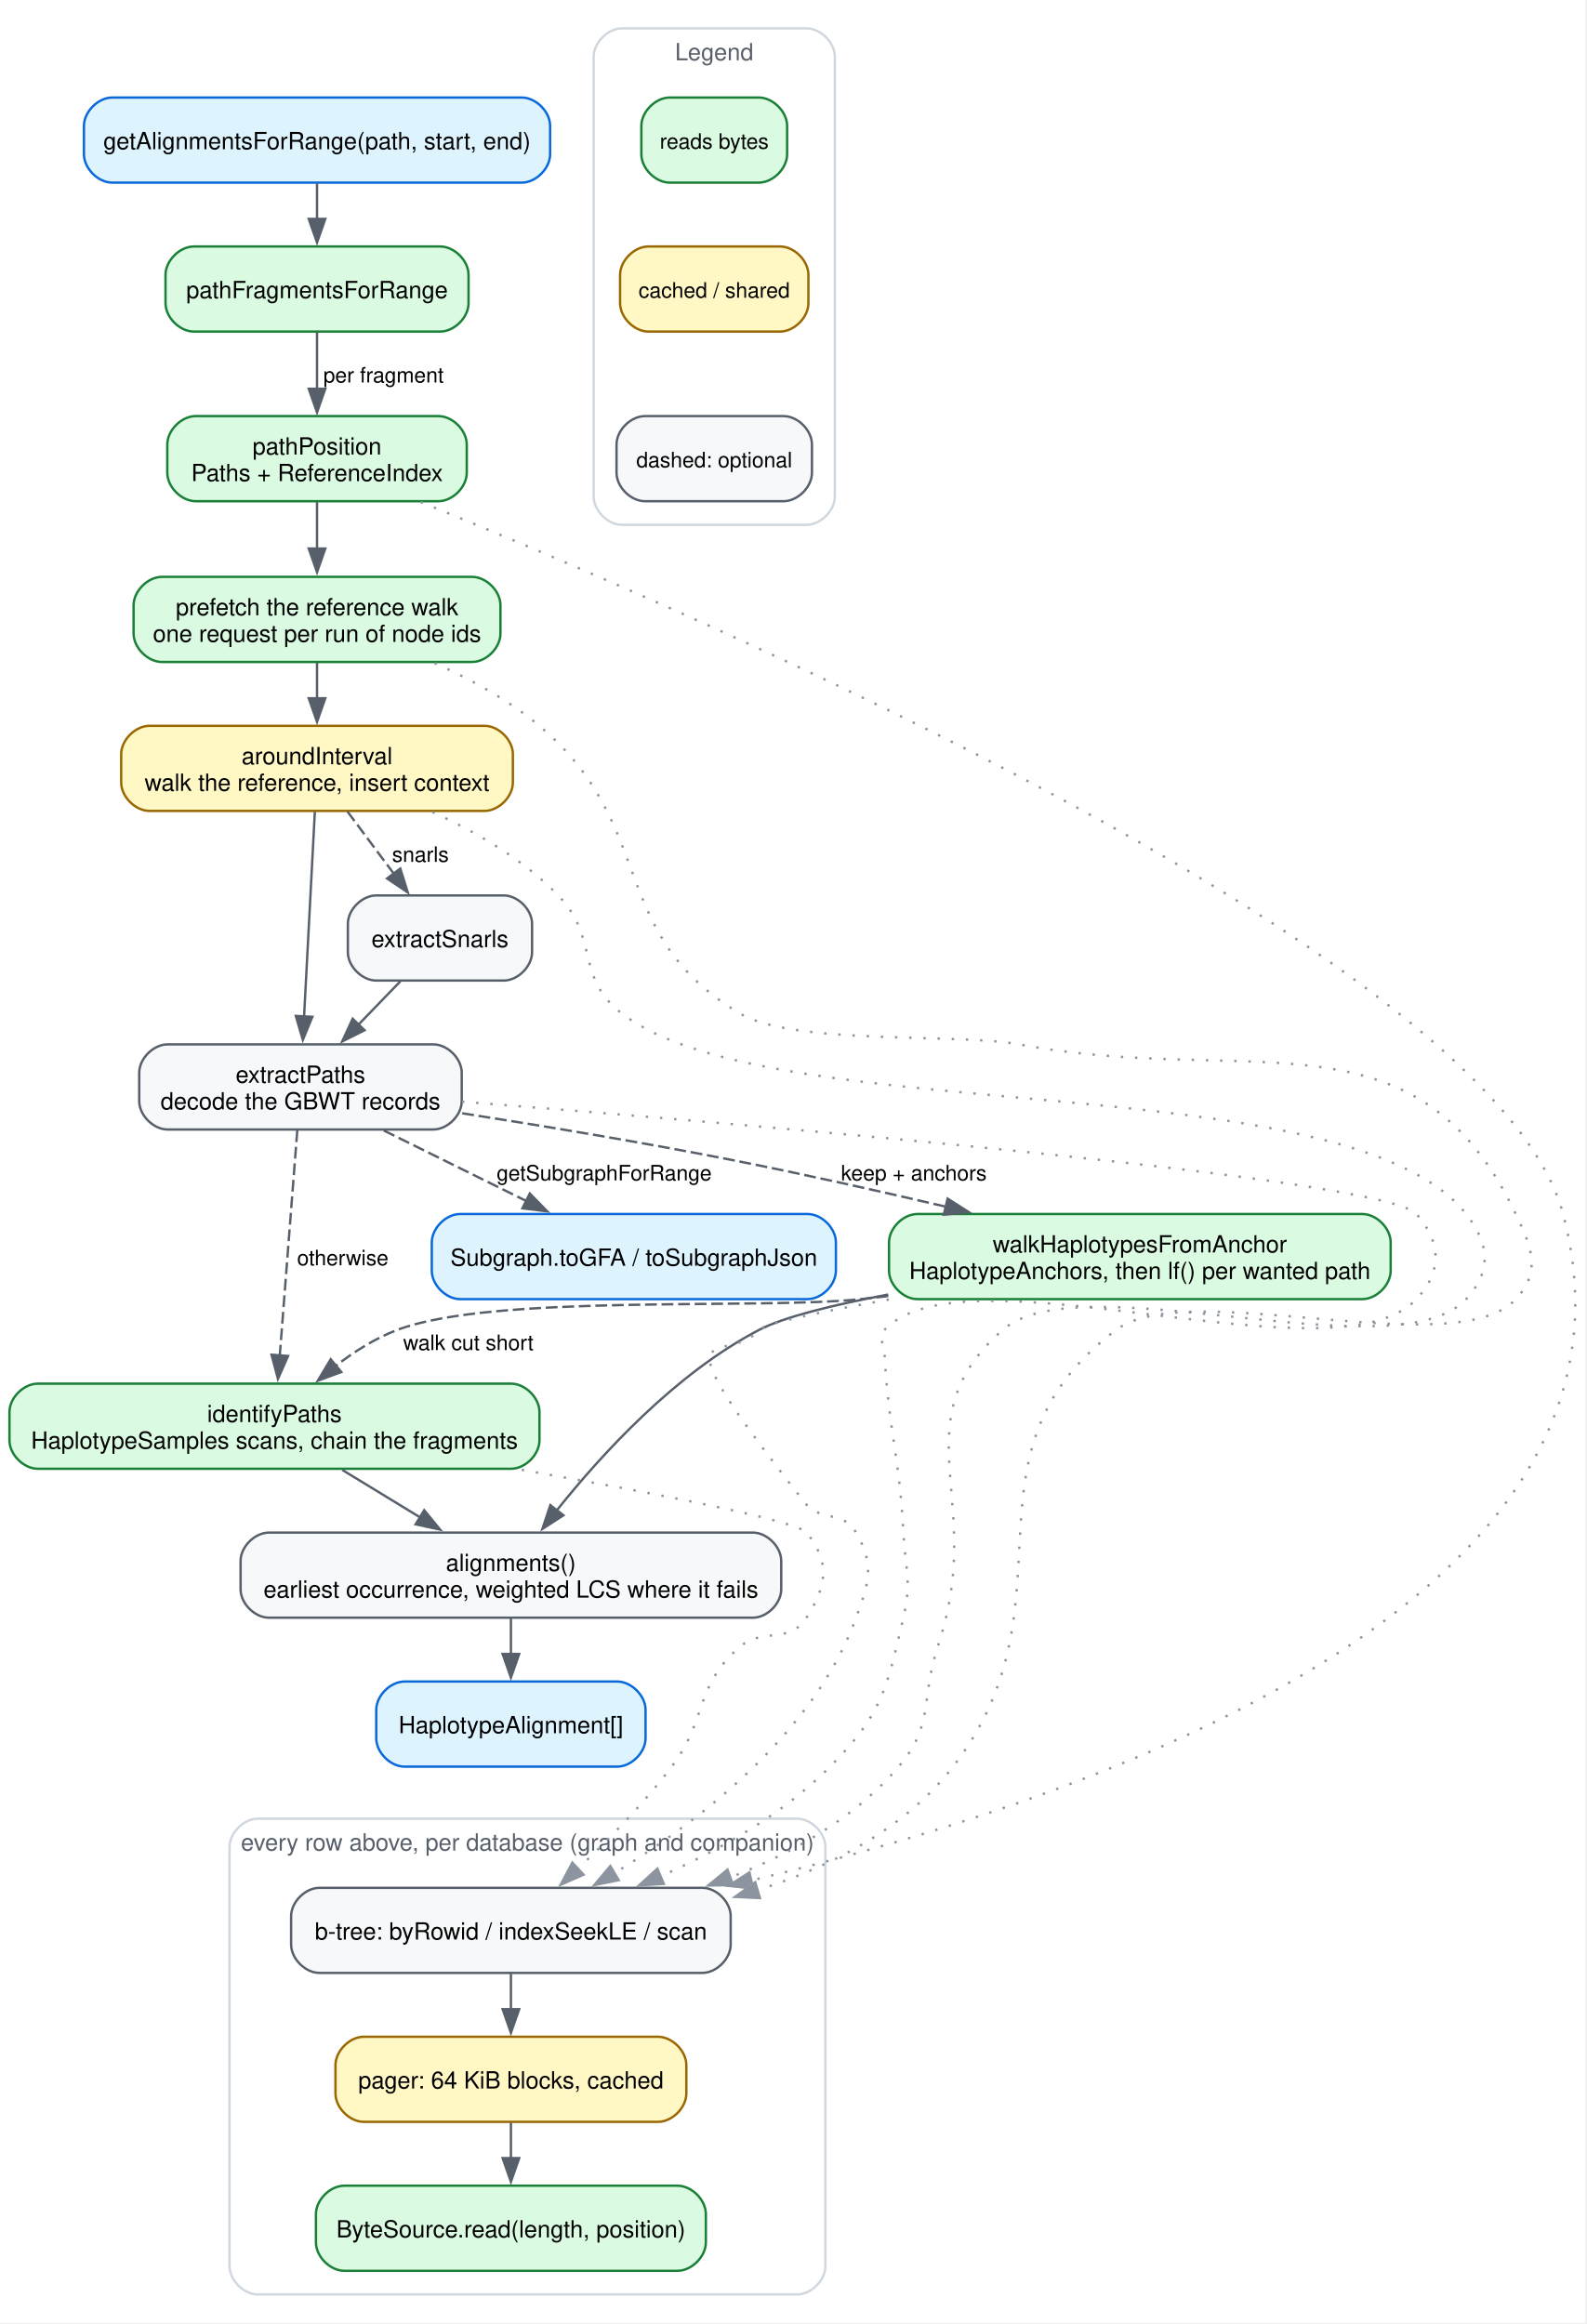
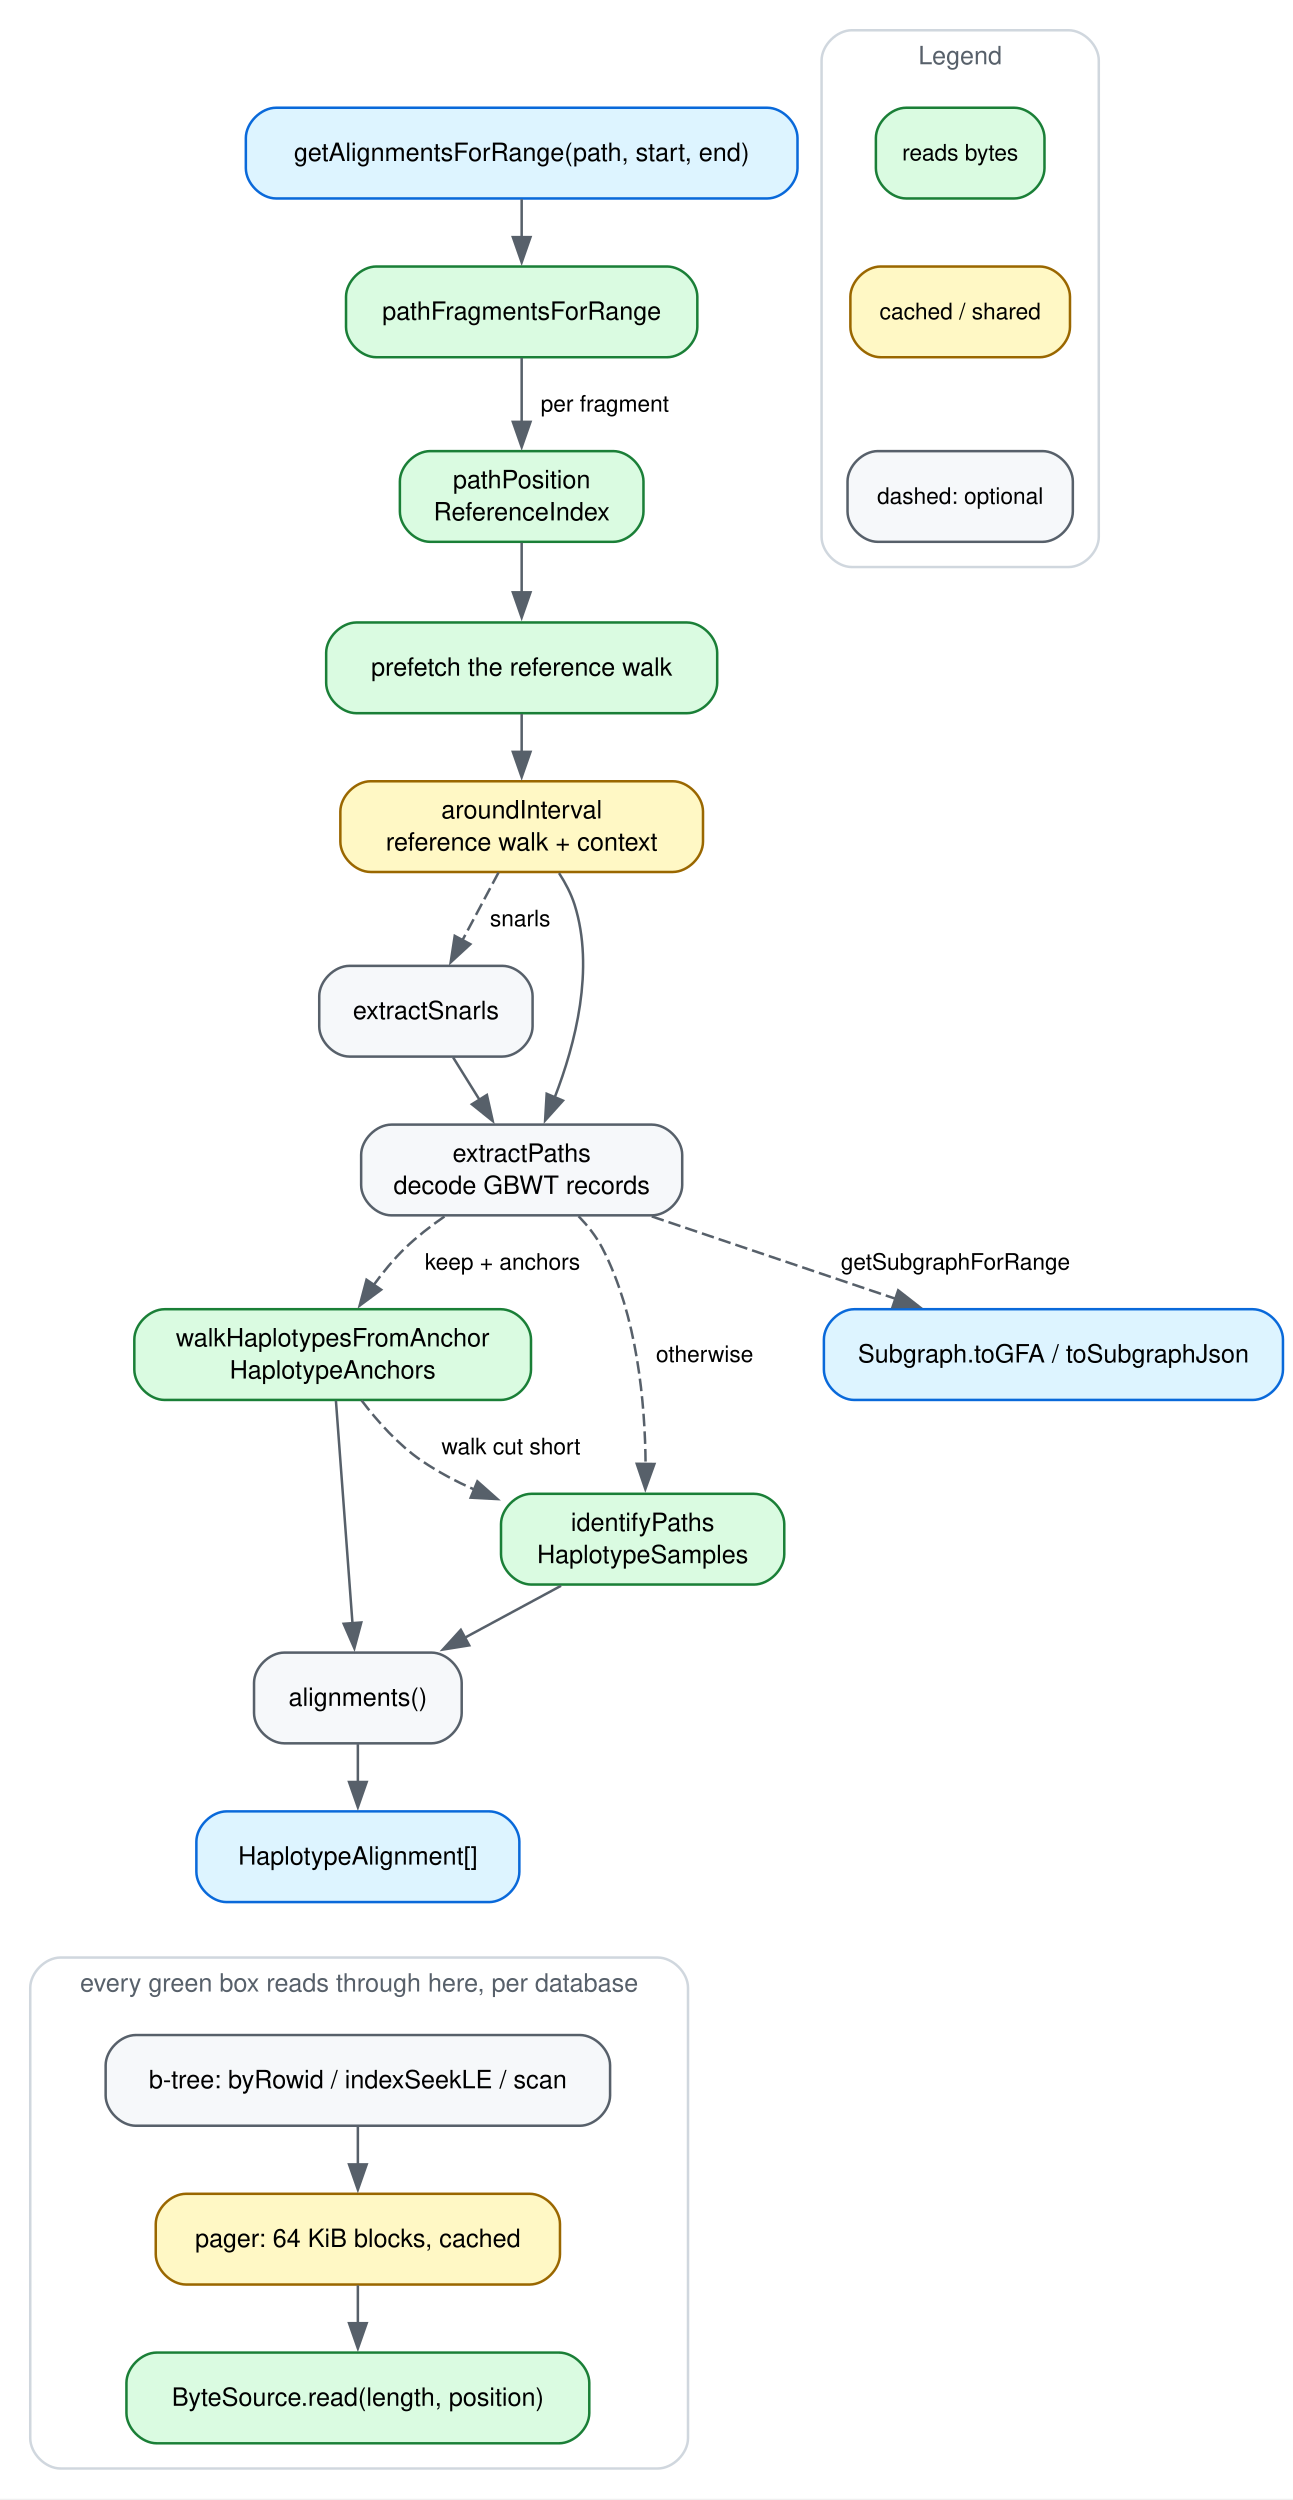
- <svg xmlns="http://www.w3.org/2000/svg" width="671pt" height="983pt" viewBox="0.00 0.00 671.00 983.00">
-   <g id="graph0" class="graph" transform="scale(1 1) rotate(0) translate(4 978.5)">
-     <polygon fill="white" stroke="none" points="-4,4 -4,-978.5 666.57,-978.5 666.57,4 -4,4" />
+ <svg xmlns="http://www.w3.org/2000/svg" width="513pt" height="992pt" viewBox="0.00 0.00 513.00 992.00">
+   <g id="graph0" class="graph" transform="scale(1 1) rotate(0) translate(4 987.5)">
+     <polygon fill="white" stroke="none" points="-4,4 -4,-987.5 509.08,-987.5 509.08,4 -4,4" />
    <g id="clust1" class="cluster">
-       <path fill="white" stroke="#d0d7de" d="M105.08,-8C105.08,-8 333.08,-8 333.08,-8 339.08,-8 345.08,-14 345.08,-20 345.08,-20 345.08,-197.25 345.08,-197.25 345.08,-203.25 339.08,-209.25 333.08,-209.25 333.08,-209.25 105.08,-209.25 105.08,-209.25 99.08,-209.25 93.08,-203.25 93.08,-197.25 93.08,-197.25 93.08,-20 93.08,-20 93.08,-14 99.08,-8 105.08,-8" />
-       <text xml:space="preserve" text-anchor="middle" x="219.08" y="-195.75" font-family="Helvetica,sans-Serif" font-size="10.00" fill="#57606a">every row above, per database (graph and companion)</text>
+       <path fill="white" stroke="#d0d7de" d="M20,-8C20,-8 257,-8 257,-8 263,-8 269,-14 269,-20 269,-20 269,-198.75 269,-198.75 269,-204.75 263,-210.75 257,-210.75 257,-210.75 20,-210.75 20,-210.75 14,-210.75 8,-204.75 8,-198.75 8,-198.75 8,-20 8,-20 8,-14 14,-8 20,-8" />
+       <text xml:space="preserve" text-anchor="middle" x="138.5" y="-197.25" font-family="Helvetica,sans-Serif" font-size="10.00" fill="#57606a">every green box reads through here, per database</text>
    </g>
    <g id="clust2" class="cluster">
-       <path fill="white" stroke="#d0d7de" d="M259.08,-756.5C259.08,-756.5 337.08,-756.5 337.08,-756.5 343.08,-756.5 349.08,-762.5 349.08,-768.5 349.08,-768.5 349.08,-954.5 349.08,-954.5 349.08,-960.5 343.08,-966.5 337.08,-966.5 337.08,-966.5 259.08,-966.5 259.08,-966.5 253.08,-966.5 247.08,-960.5 247.08,-954.5 247.08,-954.5 247.08,-768.5 247.08,-768.5 247.08,-762.5 253.08,-756.5 259.08,-756.5" />
-       <text xml:space="preserve" text-anchor="middle" x="298.08" y="-953" font-family="Helvetica,sans-Serif" font-size="10.00" fill="#57606a">Legend</text>
+       <path fill="white" stroke="#d0d7de" d="M334,-762.5C334,-762.5 420,-762.5 420,-762.5 426,-762.5 432,-768.5 432,-774.5 432,-774.5 432,-963.5 432,-963.5 432,-969.5 426,-975.5 420,-975.5 420,-975.5 334,-975.5 334,-975.5 328,-975.5 322,-969.5 322,-963.5 322,-963.5 322,-774.5 322,-774.5 322,-768.5 328,-762.5 334,-762.5" />
+       <text xml:space="preserve" text-anchor="middle" x="377" y="-962" font-family="Helvetica,sans-Serif" font-size="10.00" fill="#57606a">Legend</text>
    </g>
    <g id="node1" class="node">
-       <path fill="#ddf4ff" stroke="#0969da" d="M216.66,-937.25C216.66,-937.25 43.5,-937.25 43.5,-937.25 37.5,-937.25 31.5,-931.25 31.5,-925.25 31.5,-925.25 31.5,-913.25 31.5,-913.25 31.5,-907.25 37.5,-901.25 43.5,-901.25 43.5,-901.25 216.66,-901.25 216.66,-901.25 222.66,-901.25 228.66,-907.25 228.66,-913.25 228.66,-913.25 228.66,-925.25 228.66,-925.25 228.66,-931.25 222.66,-937.25 216.66,-937.25" />
-       <text xml:space="preserve" text-anchor="middle" x="130.08" y="-915.38" font-family="Helvetica,sans-Serif" font-size="10.00">getAlignmentsForRange(path, start, end)</text>
+       <path fill="#ddf4ff" stroke="#0969da" d="M300.45,-944.75C300.45,-944.75 105.55,-944.75 105.55,-944.75 99.55,-944.75 93.55,-938.75 93.55,-932.75 93.55,-932.75 93.55,-920.75 93.55,-920.75 93.55,-914.75 99.55,-908.75 105.55,-908.75 105.55,-908.75 300.45,-908.75 300.45,-908.75 306.45,-908.75 312.45,-914.75 312.45,-920.75 312.45,-920.75 312.45,-932.75 312.45,-932.75 312.45,-938.75 306.45,-944.75 300.45,-944.75" />
+       <text xml:space="preserve" text-anchor="middle" x="203" y="-923.62" font-family="Helvetica,sans-Serif" font-size="10.00">getAlignmentsForRange(path, start, end)</text>
    </g>
    <g id="node2" class="node">
-       <path fill="#dafbe1" stroke="#1a7f37" d="M182.16,-874.25C182.16,-874.25 78,-874.25 78,-874.25 72,-874.25 66,-868.25 66,-862.25 66,-862.25 66,-850.25 66,-850.25 66,-844.25 72,-838.25 78,-838.25 78,-838.25 182.16,-838.25 182.16,-838.25 188.16,-838.25 194.16,-844.25 194.16,-850.25 194.16,-850.25 194.16,-862.25 194.16,-862.25 194.16,-868.25 188.16,-874.25 182.16,-874.25" />
-       <text xml:space="preserve" text-anchor="middle" x="130.08" y="-852.38" font-family="Helvetica,sans-Serif" font-size="10.00">pathFragmentsForRange</text>
+       <path fill="#dafbe1" stroke="#1a7f37" d="M260.7,-881.75C260.7,-881.75 145.3,-881.75 145.3,-881.75 139.3,-881.75 133.3,-875.75 133.3,-869.75 133.3,-869.75 133.3,-857.75 133.3,-857.75 133.3,-851.75 139.3,-845.75 145.3,-845.75 145.3,-845.75 260.7,-845.75 260.7,-845.75 266.7,-845.75 272.7,-851.75 272.7,-857.75 272.7,-857.75 272.7,-869.75 272.7,-869.75 272.7,-875.75 266.7,-881.75 260.7,-881.75" />
+       <text xml:space="preserve" text-anchor="middle" x="203" y="-860.62" font-family="Helvetica,sans-Serif" font-size="10.00">pathFragmentsForRange</text>
    </g>
    <g id="edge1" class="edge">
-       <path fill="none" stroke="#57606a" d="M130.08,-900.93C130.08,-896.13 130.08,-890.78 130.08,-885.52" />
-       <polygon fill="#57606a" stroke="#57606a" points="133.58,-885.91 130.08,-875.91 126.58,-885.91 133.58,-885.91" />
+       <path fill="none" stroke="#57606a" d="M203,-908.43C203,-903.63 203,-898.28 203,-893.02" />
+       <polygon fill="#57606a" stroke="#57606a" points="206.5,-893.41 203,-883.41 199.5,-893.41 206.5,-893.41" />
    </g>
    <g id="node3" class="node">
-       <path fill="#dafbe1" stroke="#1a7f37" d="M181.41,-802.5C181.41,-802.5 78.75,-802.5 78.75,-802.5 72.75,-802.5 66.75,-796.5 66.75,-790.5 66.75,-790.5 66.75,-778.5 66.75,-778.5 66.75,-772.5 72.75,-766.5 78.75,-766.5 78.75,-766.5 181.41,-766.5 181.41,-766.5 187.41,-766.5 193.41,-772.5 193.41,-778.5 193.41,-778.5 193.41,-790.5 193.41,-790.5 193.41,-796.5 187.41,-802.5 181.41,-802.5" />
-       <text xml:space="preserve" text-anchor="middle" x="130.08" y="-786.25" font-family="Helvetica,sans-Serif" font-size="10.00">pathPosition</text>
-       <text xml:space="preserve" text-anchor="middle" x="130.08" y="-775" font-family="Helvetica,sans-Serif" font-size="10.00">Paths + ReferenceIndex</text>
+       <path fill="#dafbe1" stroke="#1a7f37" d="M239.33,-808.5C239.33,-808.5 166.67,-808.5 166.67,-808.5 160.67,-808.5 154.67,-802.5 154.67,-796.5 154.67,-796.5 154.67,-784.5 154.67,-784.5 154.67,-778.5 160.67,-772.5 166.67,-772.5 166.67,-772.5 239.33,-772.5 239.33,-772.5 245.33,-772.5 251.33,-778.5 251.33,-784.5 251.33,-784.5 251.33,-796.5 251.33,-796.5 251.33,-802.5 245.33,-808.5 239.33,-808.5" />
+       <text xml:space="preserve" text-anchor="middle" x="203" y="-793.75" font-family="Helvetica,sans-Serif" font-size="10.00">pathPosition</text>
+       <text xml:space="preserve" text-anchor="middle" x="203" y="-781" font-family="Helvetica,sans-Serif" font-size="10.00">ReferenceIndex</text>
    </g>
    <g id="edge2" class="edge">
-       <path fill="none" stroke="#57606a" d="M130.08,-838.01C130.08,-830.74 130.08,-822.1 130.08,-813.93" />
-       <polygon fill="#57606a" stroke="#57606a" points="133.58,-814.06 130.08,-804.06 126.58,-814.06 133.58,-814.06" />
-       <text xml:space="preserve" text-anchor="middle" x="158.2" y="-816.7" font-family="Helvetica,sans-Serif" font-size="9.00"> per fragment </text>
+       <path fill="none" stroke="#57606a" d="M203,-845.5C203,-837.8 203,-828.52 203,-819.84" />
+       <polygon fill="#57606a" stroke="#57606a" points="206.5,-820.1 203,-810.1 199.5,-820.1 206.5,-820.1" />
+       <text xml:space="preserve" text-anchor="middle" x="236" y="-824.2" font-family="Helvetica,sans-Serif" font-size="9.00"> per fragment </text>
    </g>
    <g id="node4" class="node">
-       <path fill="#dafbe1" stroke="#1a7f37" d="M195.66,-734.5C195.66,-734.5 64.5,-734.5 64.5,-734.5 58.5,-734.5 52.5,-728.5 52.5,-722.5 52.5,-722.5 52.5,-710.5 52.5,-710.5 52.5,-704.5 58.5,-698.5 64.5,-698.5 64.5,-698.5 195.66,-698.5 195.66,-698.5 201.66,-698.5 207.66,-704.5 207.66,-710.5 207.66,-710.5 207.66,-722.5 207.66,-722.5 207.66,-728.5 201.66,-734.5 195.66,-734.5" />
-       <text xml:space="preserve" text-anchor="middle" x="130.08" y="-718.25" font-family="Helvetica,sans-Serif" font-size="10.00">prefetch the reference walk</text>
-       <text xml:space="preserve" text-anchor="middle" x="130.08" y="-707" font-family="Helvetica,sans-Serif" font-size="10.00">one request per run of node ids</text>
+       <path fill="#dafbe1" stroke="#1a7f37" d="M268.58,-740.5C268.58,-740.5 137.42,-740.5 137.42,-740.5 131.42,-740.5 125.42,-734.5 125.42,-728.5 125.42,-728.5 125.42,-716.5 125.42,-716.5 125.42,-710.5 131.42,-704.5 137.42,-704.5 137.42,-704.5 268.58,-704.5 268.58,-704.5 274.58,-704.5 280.58,-710.5 280.58,-716.5 280.58,-716.5 280.58,-728.5 280.58,-728.5 280.58,-734.5 274.58,-740.5 268.58,-740.5" />
+       <text xml:space="preserve" text-anchor="middle" x="203" y="-719.38" font-family="Helvetica,sans-Serif" font-size="10.00">prefetch the reference walk</text>
    </g>
    <g id="edge3" class="edge">
-       <path fill="none" stroke="#57606a" d="M130.08,-766.16C130.08,-760.07 130.08,-753.05 130.08,-746.28" />
-       <polygon fill="#57606a" stroke="#57606a" points="133.58,-746.47 130.08,-736.47 126.58,-746.47 133.58,-746.47" />
+       <path fill="none" stroke="#57606a" d="M203,-772.16C203,-766.07 203,-759.05 203,-752.28" />
+       <polygon fill="#57606a" stroke="#57606a" points="206.5,-752.47 203,-742.47 199.5,-752.47 206.5,-752.47" />
+     </g>
+     <g id="node5" class="node">
+       <path fill="#fff8c5" stroke="#9a6700" d="M262.95,-677.5C262.95,-677.5 143.05,-677.5 143.05,-677.5 137.05,-677.5 131.05,-671.5 131.05,-665.5 131.05,-665.5 131.05,-653.5 131.05,-653.5 131.05,-647.5 137.05,-641.5 143.05,-641.5 143.05,-641.5 262.95,-641.5 262.95,-641.5 268.95,-641.5 274.95,-647.5 274.95,-653.5 274.95,-653.5 274.95,-665.5 274.95,-665.5 274.95,-671.5 268.95,-677.5 262.95,-677.5" />
+       <text xml:space="preserve" text-anchor="middle" x="203" y="-662.75" font-family="Helvetica,sans-Serif" font-size="10.00">aroundInterval</text>
+       <text xml:space="preserve" text-anchor="middle" x="203" y="-650" font-family="Helvetica,sans-Serif" font-size="10.00">reference walk + context</text>
+     </g>
+     <g id="edge4" class="edge">
+       <path fill="none" stroke="#57606a" d="M203,-704.18C203,-699.38 203,-694.03 203,-688.77" />
+       <polygon fill="#57606a" stroke="#57606a" points="206.5,-689.16 203,-679.16 199.5,-689.16 206.5,-689.16" />
+     </g>
+     <g id="node6" class="node">
+       <path fill="#f6f8fa" stroke="#57606a" d="M195.33,-604.25C195.33,-604.25 134.67,-604.25 134.67,-604.25 128.67,-604.25 122.67,-598.25 122.67,-592.25 122.67,-592.25 122.67,-580.25 122.67,-580.25 122.67,-574.25 128.67,-568.25 134.67,-568.25 134.67,-568.25 195.33,-568.25 195.33,-568.25 201.33,-568.25 207.33,-574.25 207.33,-580.25 207.33,-580.25 207.33,-592.25 207.33,-592.25 207.33,-598.25 201.33,-604.25 195.33,-604.25" />
+       <text xml:space="preserve" text-anchor="middle" x="165" y="-583.12" font-family="Helvetica,sans-Serif" font-size="10.00">extractSnarls</text>
+     </g>
+     <g id="edge5" class="edge">
+       <path fill="none" stroke="#57606a" stroke-dasharray="5,2" d="M193.8,-641.25C189.51,-633.2 184.29,-623.42 179.49,-614.41" />
+       <polygon fill="#57606a" stroke="#57606a" points="182.62,-612.85 174.83,-605.67 176.44,-616.14 182.62,-612.85" />
+       <text xml:space="preserve" text-anchor="middle" x="202.4" y="-619.95" font-family="Helvetica,sans-Serif" font-size="9.00"> snarls </text>
+     </g>
+     <g id="node7" class="node">
+       <path fill="#f6f8fa" stroke="#57606a" d="M254.7,-541.25C254.7,-541.25 151.3,-541.25 151.3,-541.25 145.3,-541.25 139.3,-535.25 139.3,-529.25 139.3,-529.25 139.3,-517.25 139.3,-517.25 139.3,-511.25 145.3,-505.25 151.3,-505.25 151.3,-505.25 254.7,-505.25 254.7,-505.25 260.7,-505.25 266.7,-511.25 266.7,-517.25 266.7,-517.25 266.7,-529.25 266.7,-529.25 266.7,-535.25 260.7,-541.25 254.7,-541.25" />
+       <text xml:space="preserve" text-anchor="middle" x="203" y="-526.5" font-family="Helvetica,sans-Serif" font-size="10.00">extractPaths</text>
+       <text xml:space="preserve" text-anchor="middle" x="203" y="-513.75" font-family="Helvetica,sans-Serif" font-size="10.00">decode GBWT records</text>
+     </g>
+     <g id="edge6" class="edge">
+       <path fill="none" stroke="#57606a" d="M217.82,-641.05C220.36,-637.15 222.62,-632.87 224,-628.5 232,-603.13 224.34,-573.29 216.11,-552.05" />
+       <polygon fill="#57606a" stroke="#57606a" points="219.38,-550.78 212.3,-542.9 212.92,-553.48 219.38,-550.78" />
+     </g>
+     <g id="edge7" class="edge">
+       <path fill="none" stroke="#57606a" d="M175.79,-567.93C179.11,-562.61 182.84,-556.62 186.45,-550.82" />
+       <polygon fill="#57606a" stroke="#57606a" points="189.2,-553.02 191.52,-542.68 183.26,-549.32 189.2,-553.02" />
+     </g>
+     <g id="node8" class="node">
+       <path fill="#dafbe1" stroke="#1a7f37" d="M194.7,-468C194.7,-468 61.3,-468 61.3,-468 55.3,-468 49.3,-462 49.3,-456 49.3,-456 49.3,-444 49.3,-444 49.3,-438 55.3,-432 61.3,-432 61.3,-432 194.7,-432 194.7,-432 200.7,-432 206.7,-438 206.7,-444 206.7,-444 206.7,-456 206.7,-456 206.7,-462 200.7,-468 194.7,-468" />
+       <text xml:space="preserve" text-anchor="middle" x="128" y="-453.25" font-family="Helvetica,sans-Serif" font-size="10.00">walkHaplotypesFromAnchor</text>
+       <text xml:space="preserve" text-anchor="middle" x="128" y="-440.5" font-family="Helvetica,sans-Serif" font-size="10.00">HaplotypeAnchors</text>
+     </g>
+     <g id="edge8" class="edge">
+       <path fill="none" stroke="#57606a" stroke-dasharray="5,2" d="M172.37,-504.8C166.88,-501.01 161.43,-496.77 156.75,-492.25 152.2,-487.85 147.92,-482.63 144.13,-477.42" />
+       <polygon fill="#57606a" stroke="#57606a" points="147.23,-475.75 138.71,-469.45 141.44,-479.69 147.23,-475.75" />
+       <text xml:space="preserve" text-anchor="middle" x="195.38" y="-483.7" font-family="Helvetica,sans-Serif" font-size="9.00"> keep + anchors </text>
+     </g>
+     <g id="node9" class="node">
+       <path fill="#dafbe1" stroke="#1a7f37" d="M295.2,-394.75C295.2,-394.75 206.8,-394.75 206.8,-394.75 200.8,-394.75 194.8,-388.75 194.8,-382.75 194.8,-382.75 194.8,-370.75 194.8,-370.75 194.8,-364.75 200.8,-358.75 206.8,-358.75 206.8,-358.75 295.2,-358.75 295.2,-358.75 301.2,-358.75 307.2,-364.75 307.2,-370.75 307.2,-370.75 307.2,-382.75 307.2,-382.75 307.2,-388.75 301.2,-394.75 295.2,-394.75" />
+       <text xml:space="preserve" text-anchor="middle" x="251" y="-380" font-family="Helvetica,sans-Serif" font-size="10.00">identifyPaths</text>
+       <text xml:space="preserve" text-anchor="middle" x="251" y="-367.25" font-family="Helvetica,sans-Serif" font-size="10.00">HaplotypeSamples</text>
+     </g>
+     <g id="edge9" class="edge">
+       <path fill="none" stroke="#57606a" stroke-dasharray="5,2" d="M225.57,-504.91C229.24,-501.12 232.62,-496.85 235,-492.25 248.91,-465.42 251.99,-430.54 252.17,-406.37" />
+       <polygon fill="#57606a" stroke="#57606a" points="255.67,-406.59 252.07,-396.63 248.67,-406.67 255.67,-406.59" />
+       <text xml:space="preserve" text-anchor="middle" x="275.6" y="-447.07" font-family="Helvetica,sans-Serif" font-size="9.00"> otherwise </text>
+     </g>
+     <g id="node12" class="node">
+       <path fill="#ddf4ff" stroke="#0969da" d="M493.08,-468C493.08,-468 334.92,-468 334.92,-468 328.92,-468 322.92,-462 322.92,-456 322.92,-456 322.92,-444 322.92,-444 322.92,-438 328.92,-432 334.92,-432 334.92,-432 493.08,-432 493.08,-432 499.08,-432 505.08,-438 505.08,-444 505.08,-444 505.08,-456 505.08,-456 505.08,-462 499.08,-468 493.08,-468" />
+       <text xml:space="preserve" text-anchor="middle" x="414" y="-446.88" font-family="Helvetica,sans-Serif" font-size="10.00">Subgraph.toGFA / toSubgraphJson</text>
+     </g>
+     <g id="edge14" class="edge">
+       <path fill="none" stroke="#57606a" stroke-dasharray="5,2" d="M254.62,-504.82C283.87,-494.94 320.67,-482.52 351.54,-472.09" />
+       <polygon fill="#57606a" stroke="#57606a" points="352.4,-475.5 360.75,-468.98 350.16,-468.86 352.4,-475.5" />
+       <text xml:space="preserve" text-anchor="middle" x="375.13" y="-483.7" font-family="Helvetica,sans-Serif" font-size="9.00"> getSubgraphForRange </text>
+     </g>
+     <g id="edge12" class="edge">
+       <path fill="none" stroke="#57606a" stroke-dasharray="5,2" d="M139.46,-431.83C145.72,-423.57 154.11,-414.11 163.5,-407.75 169.92,-403.4 177.02,-399.63 184.33,-396.37" />
+       <polygon fill="#57606a" stroke="#57606a" points="185.43,-399.7 193.35,-392.67 182.77,-393.23 185.43,-399.7" />
+       <text xml:space="preserve" text-anchor="middle" x="198.75" y="-410.45" font-family="Helvetica,sans-Serif" font-size="9.00"> walk cut short </text>
+     </g>
+     <g id="node10" class="node">
+       <path fill="#f6f8fa" stroke="#57606a" d="M167.2,-331.75C167.2,-331.75 108.8,-331.75 108.8,-331.75 102.8,-331.75 96.8,-325.75 96.8,-319.75 96.8,-319.75 96.8,-307.75 96.8,-307.75 96.8,-301.75 102.8,-295.75 108.8,-295.75 108.8,-295.75 167.2,-295.75 167.2,-295.75 173.2,-295.75 179.2,-301.75 179.2,-307.75 179.2,-307.75 179.2,-319.75 179.2,-319.75 179.2,-325.75 173.2,-331.75 167.2,-331.75" />
+       <text xml:space="preserve" text-anchor="middle" x="138" y="-310.62" font-family="Helvetica,sans-Serif" font-size="10.00">alignments()</text>
+     </g>
+     <g id="edge10" class="edge">
+       <path fill="none" stroke="#57606a" d="M129.29,-431.72C130.95,-409.37 133.88,-370.12 135.87,-343.3" />
+       <polygon fill="#57606a" stroke="#57606a" points="139.35,-343.7 136.61,-333.47 132.37,-343.18 139.35,-343.7" />
+     </g>
+     <g id="edge11" class="edge">
+       <path fill="none" stroke="#57606a" d="M218.62,-358.27C206.68,-351.82 192.97,-344.43 180.29,-337.58" />
+       <polygon fill="#57606a" stroke="#57606a" points="182.18,-334.62 171.72,-332.95 178.85,-340.78 182.18,-334.62" />
+     </g>
+     <g id="node11" class="node">
+       <path fill="#ddf4ff" stroke="#0969da" d="M190.08,-268.75C190.08,-268.75 85.92,-268.75 85.92,-268.75 79.92,-268.75 73.92,-262.75 73.92,-256.75 73.92,-256.75 73.92,-244.75 73.92,-244.75 73.92,-238.75 79.92,-232.75 85.92,-232.75 85.92,-232.75 190.08,-232.75 190.08,-232.75 196.08,-232.75 202.08,-238.75 202.08,-244.75 202.08,-244.75 202.08,-256.75 202.08,-256.75 202.08,-262.75 196.08,-268.75 190.08,-268.75" />
+       <text xml:space="preserve" text-anchor="middle" x="138" y="-247.62" font-family="Helvetica,sans-Serif" font-size="10.00">HaplotypeAlignment[]</text>
+     </g>
+     <g id="edge13" class="edge">
+       <path fill="none" stroke="#57606a" d="M138,-295.43C138,-290.63 138,-285.28 138,-280.02" />
+       <polygon fill="#57606a" stroke="#57606a" points="141.5,-280.41 138,-270.41 134.5,-280.41 141.5,-280.41" />
    </g>
    <g id="node13" class="node">
-       <path fill="#f6f8fa" stroke="#57606a" d="M293.03,-180C293.03,-180 131.12,-180 131.12,-180 125.12,-180 119.12,-174 119.12,-168 119.12,-168 119.12,-156 119.12,-156 119.12,-150 125.12,-144 131.12,-144 131.12,-144 293.03,-144 293.03,-144 299.03,-144 305.03,-150 305.03,-156 305.03,-156 305.03,-168 305.03,-168 305.03,-174 299.03,-180 293.03,-180" />
-       <text xml:space="preserve" text-anchor="middle" x="212.08" y="-158.12" font-family="Helvetica,sans-Serif" font-size="10.00">b-tree: byRowid / indexSeekLE / scan</text>
-     </g>
-     <g id="edge18" class="edge">
-       <path fill="none" stroke="#8c959f" stroke-dasharray="1,5" d="M173.95,-766.15C295.3,-716.93 628.41,-572.97 657.08,-465 700.64,-300.98 458.01,-217.63 313.63,-183.08" />
-       <polygon fill="#8c959f" stroke="#8c959f" points="314.56,-179.7 304.02,-180.82 312.96,-186.52 314.56,-179.7" />
-     </g>
-     <g id="node5" class="node">
-       <path fill="#fff8c5" stroke="#9a6700" d="M200.91,-671.5C200.91,-671.5 59.25,-671.5 59.25,-671.5 53.25,-671.5 47.25,-665.5 47.25,-659.5 47.25,-659.5 47.25,-647.5 47.25,-647.5 47.25,-641.5 53.25,-635.5 59.25,-635.5 59.25,-635.5 200.91,-635.5 200.91,-635.5 206.91,-635.5 212.91,-641.5 212.91,-647.5 212.91,-647.5 212.91,-659.5 212.91,-659.5 212.91,-665.5 206.91,-671.5 200.91,-671.5" />
-       <text xml:space="preserve" text-anchor="middle" x="130.08" y="-655.25" font-family="Helvetica,sans-Serif" font-size="10.00">aroundInterval</text>
-       <text xml:space="preserve" text-anchor="middle" x="130.08" y="-644" font-family="Helvetica,sans-Serif" font-size="10.00">walk the reference, insert context</text>
-     </g>
-     <g id="edge4" class="edge">
-       <path fill="none" stroke="#57606a" d="M130.08,-698.18C130.08,-693.38 130.08,-688.03 130.08,-682.77" />
-       <polygon fill="#57606a" stroke="#57606a" points="133.58,-683.16 130.08,-673.16 126.58,-683.16 133.58,-683.16" />
-     </g>
-     <g id="edge19" class="edge">
-       <path fill="none" stroke="#8c959f" stroke-dasharray="1,5" d="M179.8,-698.04C195,-691.23 211.12,-682.41 224.08,-671.5 274.57,-629.01 252.33,-583.43 309.08,-549.75 331.77,-536.29 401.16,-541.64 427.08,-536.75 524,-518.48 594.69,-554.06 637.08,-465 643.96,-450.55 647.95,-440.74 637.08,-429 611.49,-401.36 498.18,-438.65 468.08,-416 398.04,-363.3 452.73,-300.56 399.08,-231.25 378.83,-205.09 347.58,-188.95 316.39,-179" />
-       <polygon fill="#8c959f" stroke="#8c959f" points="317.41,-175.65 306.83,-176.16 315.42,-182.36 317.41,-175.65" />
-     </g>
-     <g id="node6" class="node">
-       <path fill="#f6f8fa" stroke="#57606a" d="M209.03,-599.75C209.03,-599.75 155.12,-599.75 155.12,-599.75 149.12,-599.75 143.12,-593.75 143.12,-587.75 143.12,-587.75 143.12,-575.75 143.12,-575.75 143.12,-569.75 149.12,-563.75 155.12,-563.75 155.12,-563.75 209.03,-563.75 209.03,-563.75 215.03,-563.75 221.03,-569.75 221.03,-575.75 221.03,-575.75 221.03,-587.75 221.03,-587.75 221.03,-593.75 215.03,-599.75 209.03,-599.75" />
-       <text xml:space="preserve" text-anchor="middle" x="182.08" y="-577.88" font-family="Helvetica,sans-Serif" font-size="10.00">extractSnarls</text>
-     </g>
-     <g id="edge5" class="edge">
-       <path fill="none" stroke="#57606a" stroke-dasharray="5,2" d="M142.93,-635.26C148.85,-627.32 156.01,-617.72 162.57,-608.92" />
-       <polygon fill="#57606a" stroke="#57606a" points="165.3,-611.12 168.47,-601.01 159.69,-606.93 165.3,-611.12" />
-       <text xml:space="preserve" text-anchor="middle" x="173.82" y="-613.95" font-family="Helvetica,sans-Serif" font-size="9.00"> snarls </text>
-     </g>
-     <g id="node7" class="node">
-       <path fill="#f6f8fa" stroke="#57606a" d="M179.28,-536.75C179.28,-536.75 66.88,-536.75 66.88,-536.75 60.88,-536.75 54.88,-530.75 54.88,-524.75 54.88,-524.75 54.88,-512.75 54.88,-512.75 54.88,-506.75 60.88,-500.75 66.88,-500.75 66.88,-500.75 179.28,-500.75 179.28,-500.75 185.28,-500.75 191.28,-506.75 191.28,-512.75 191.28,-512.75 191.28,-524.75 191.28,-524.75 191.28,-530.75 185.28,-536.75 179.28,-536.75" />
-       <text xml:space="preserve" text-anchor="middle" x="123.08" y="-520.5" font-family="Helvetica,sans-Serif" font-size="10.00">extractPaths</text>
-       <text xml:space="preserve" text-anchor="middle" x="123.08" y="-509.25" font-family="Helvetica,sans-Serif" font-size="10.00">decode the GBWT records</text>
-     </g>
-     <g id="edge6" class="edge">
-       <path fill="none" stroke="#57606a" d="M129.16,-635.15C128,-613.08 125.98,-574.69 124.59,-548.29" />
-       <polygon fill="#57606a" stroke="#57606a" points="128.1,-548.42 124.08,-538.62 121.11,-548.79 128.1,-548.42" />
-     </g>
-     <g id="edge20" class="edge">
-       <path fill="none" stroke="#8c959f" stroke-dasharray="1,5" d="M178.96,-635.03C197.37,-626.59 217.39,-614.94 232.08,-599.75 249.64,-581.6 239.04,-565.12 259.08,-549.75 323.77,-500.12 565.52,-528.97 616.08,-465 626,-452.45 627.01,-440.68 616.08,-429 586.25,-397.13 452.86,-444.82 420.08,-416 378.66,-379.58 409,-347.87 396.08,-294.25 394.56,-287.96 393.97,-286.44 392.08,-280.25 385.38,-258.34 390.91,-248.71 376.08,-231.25 357.58,-209.46 330.97,-194.5 304.56,-184.28" />
-       <polygon fill="#8c959f" stroke="#8c959f" points="306.08,-181.12 295.49,-180.98 303.69,-187.69 306.08,-181.12" />
-     </g>
-     <g id="edge7" class="edge">
-       <path fill="none" stroke="#57606a" d="M165.33,-563.43C159.8,-557.72 153.54,-551.24 147.55,-545.05" />
-       <polygon fill="#57606a" stroke="#57606a" points="150.19,-542.74 140.72,-537.99 145.16,-547.61 150.19,-542.74" />
-     </g>
-     <g id="node8" class="node">
-       <path fill="#dafbe1" stroke="#1a7f37" d="M572.16,-465C572.16,-465 384,-465 384,-465 378,-465 372,-459 372,-453 372,-453 372,-441 372,-441 372,-435 378,-429 384,-429 384,-429 572.16,-429 572.16,-429 578.16,-429 584.16,-435 584.16,-441 584.16,-441 584.16,-453 584.16,-453 584.16,-459 578.16,-465 572.16,-465" />
-       <text xml:space="preserve" text-anchor="middle" x="478.08" y="-448.75" font-family="Helvetica,sans-Serif" font-size="10.00">walkHaplotypesFromAnchor</text>
-       <text xml:space="preserve" text-anchor="middle" x="478.08" y="-437.5" font-family="Helvetica,sans-Serif" font-size="10.00">HaplotypeAnchors, then lf() per wanted path</text>
-     </g>
-     <g id="edge8" class="edge">
-       <path fill="none" stroke="#57606a" stroke-dasharray="5,2" d="M191.49,-507.61C225.95,-502.23 268.33,-495.2 306.08,-487.75 335.54,-481.94 367.65,-474.75 396.07,-468.09" />
-       <polygon fill="#57606a" stroke="#57606a" points="396.77,-471.52 405.7,-465.82 395.16,-464.71 396.77,-471.52" />
-       <text xml:space="preserve" text-anchor="middle" x="382.49" y="-479.2" font-family="Helvetica,sans-Serif" font-size="9.00"> keep + anchors </text>
-     </g>
-     <g id="node9" class="node">
-       <path fill="#dafbe1" stroke="#1a7f37" d="M212.16,-393.25C212.16,-393.25 12,-393.25 12,-393.25 6,-393.25 0,-387.25 0,-381.25 0,-381.25 0,-369.25 0,-369.25 0,-363.25 6,-357.25 12,-357.25 12,-357.25 212.16,-357.25 212.16,-357.25 218.16,-357.25 224.16,-363.25 224.16,-369.25 224.16,-369.25 224.16,-381.25 224.16,-381.25 224.16,-387.25 218.16,-393.25 212.16,-393.25" />
-       <text xml:space="preserve" text-anchor="middle" x="112.08" y="-377" font-family="Helvetica,sans-Serif" font-size="10.00">identifyPaths</text>
-       <text xml:space="preserve" text-anchor="middle" x="112.08" y="-365.75" font-family="Helvetica,sans-Serif" font-size="10.00">HaplotypeSamples scans, chain the fragments</text>
-     </g>
-     <g id="edge9" class="edge">
-       <path fill="none" stroke="#57606a" stroke-dasharray="5,2" d="M121.73,-500.4C119.88,-476.64 116.54,-433.66 114.32,-405.03" />
-       <polygon fill="#57606a" stroke="#57606a" points="117.82,-404.95 113.56,-395.25 110.84,-405.49 117.82,-404.95" />
-       <text xml:space="preserve" text-anchor="middle" x="140.98" y="-443.32" font-family="Helvetica,sans-Serif" font-size="9.00"> otherwise </text>
-     </g>
-     <g id="node12" class="node">
-       <path fill="#ddf4ff" stroke="#0969da" d="M337.53,-465C337.53,-465 190.62,-465 190.62,-465 184.62,-465 178.62,-459 178.62,-453 178.62,-453 178.62,-441 178.62,-441 178.62,-435 184.62,-429 190.62,-429 190.62,-429 337.53,-429 337.53,-429 343.53,-429 349.53,-435 349.53,-441 349.53,-441 349.53,-453 349.53,-453 349.53,-459 343.53,-465 337.53,-465" />
-       <text xml:space="preserve" text-anchor="middle" x="264.08" y="-443.12" font-family="Helvetica,sans-Serif" font-size="10.00">Subgraph.toGFA / toSubgraphJson</text>
-     </g>
-     <g id="edge14" class="edge">
-       <path fill="none" stroke="#57606a" stroke-dasharray="5,2" d="M158.3,-500.33C176.55,-491.3 199.06,-480.17 218.61,-470.49" />
-       <polygon fill="#57606a" stroke="#57606a" points="220.06,-473.68 227.47,-466.11 216.95,-467.41 220.06,-473.68" />
-       <text xml:space="preserve" text-anchor="middle" x="251.52" y="-479.2" font-family="Helvetica,sans-Serif" font-size="9.00"> getSubgraphForRange </text>
-     </g>
-     <g id="edge21" class="edge">
-       <path fill="none" stroke="#8c959f" stroke-dasharray="1,5" d="M191.39,-512.53C318.99,-502.46 581.92,-479.99 595.08,-465 605.63,-452.98 606.06,-440.64 595.08,-429 560.7,-392.58 404.46,-452.42 370.08,-416 367.11,-412.85 369.85,-410.58 370.08,-406.25 371.86,-372.33 376.3,-364.17 378.08,-330.25 378.92,-314.27 381.71,-309.83 378.08,-294.25 371.01,-263.86 369.03,-253.43 347.08,-231.25 327.12,-211.07 299.96,-195.77 275.23,-184.82" />
-       <polygon fill="#8c959f" stroke="#8c959f" points="276.77,-181.67 266.2,-180.98 274.03,-188.12 276.77,-181.67" />
-     </g>
-     <g id="edge12" class="edge">
-       <path fill="none" stroke="#57606a" stroke-dasharray="5,2" d="M371.67,-430.29C367.76,-429.83 363.89,-429.4 360.08,-429 316.67,-424.44 204.94,-431.35 164.08,-416 154.75,-412.5 145.71,-406.73 137.86,-400.66" />
-       <polygon fill="#57606a" stroke="#57606a" points="140.34,-398.17 130.41,-394.48 135.87,-403.56 140.34,-398.17" />
-       <text xml:space="preserve" text-anchor="middle" x="194.08" y="-407.45" font-family="Helvetica,sans-Serif" font-size="9.00"> walk cut short </text>
-     </g>
-     <g id="node10" class="node">
-       <path fill="#f6f8fa" stroke="#57606a" d="M314.41,-330.25C314.41,-330.25 109.75,-330.25 109.75,-330.25 103.75,-330.25 97.75,-324.25 97.75,-318.25 97.75,-318.25 97.75,-306.25 97.75,-306.25 97.75,-300.25 103.75,-294.25 109.75,-294.25 109.75,-294.25 314.41,-294.25 314.41,-294.25 320.41,-294.25 326.41,-300.25 326.41,-306.25 326.41,-306.25 326.41,-318.25 326.41,-318.25 326.41,-324.25 320.41,-330.25 314.41,-330.25" />
-       <text xml:space="preserve" text-anchor="middle" x="212.08" y="-314" font-family="Helvetica,sans-Serif" font-size="10.00">alignments()</text>
-       <text xml:space="preserve" text-anchor="middle" x="212.08" y="-302.75" font-family="Helvetica,sans-Serif" font-size="10.00">earliest occurrence, weighted LCS where it fails</text>
-     </g>
-     <g id="edge10" class="edge">
-       <path fill="none" stroke="#57606a" d="M371.64,-430.95C348.4,-426.57 327.61,-421.48 317.08,-416 281.72,-397.62 250.41,-363.39 231.37,-339.52" />
-       <polygon fill="#57606a" stroke="#57606a" points="234.29,-337.56 225.39,-331.81 228.76,-341.86 234.29,-337.56" />
-     </g>
-     <g id="edge22" class="edge">
-       <path fill="none" stroke="#8c959f" stroke-dasharray="1,5" d="M371.9,-428.81C343.18,-423.65 319.29,-418.67 317.08,-416 303.28,-399.39 269.53,-428.12 336.08,-343.25 343.09,-334.31 352.45,-340.11 358.08,-330.25 366.01,-316.35 363.56,-309.28 358.08,-294.25 340.31,-245.52 292.07,-208.34 255.86,-186.2" />
-       <polygon fill="#8c959f" stroke="#8c959f" points="257.7,-183.22 247.31,-181.13 254.13,-189.24 257.7,-183.22" />
-     </g>
-     <g id="edge11" class="edge">
-       <path fill="none" stroke="#57606a" d="M140.74,-356.77C150.99,-350.52 162.71,-343.36 173.66,-336.69" />
-       <polygon fill="#57606a" stroke="#57606a" points="175.41,-339.72 182.13,-331.52 171.77,-333.74 175.41,-339.72" />
-     </g>
-     <g id="edge23" class="edge">
-       <path fill="none" stroke="#8c959f" stroke-dasharray="1,5" d="M216.69,-356.79C273.44,-346.82 332.91,-335.31 337.08,-330.25 347.25,-317.9 345.78,-307.68 337.08,-294.25 329.4,-282.39 318.5,-290.78 308.08,-281.25 289.29,-264.06 295.43,-251.57 280.08,-231.25 268.34,-215.7 253.2,-200.18 240.19,-187.87" />
-       <polygon fill="#8c959f" stroke="#8c959f" points="242.83,-185.54 233.12,-181.3 238.07,-190.67 242.83,-185.54" />
-     </g>
-     <g id="node11" class="node">
-       <path fill="#ddf4ff" stroke="#0969da" d="M257.03,-267.25C257.03,-267.25 167.12,-267.25 167.12,-267.25 161.12,-267.25 155.12,-261.25 155.12,-255.25 155.12,-255.25 155.12,-243.25 155.12,-243.25 155.12,-237.25 161.12,-231.25 167.12,-231.25 167.12,-231.25 257.03,-231.25 257.03,-231.25 263.03,-231.25 269.03,-237.25 269.03,-243.25 269.03,-243.25 269.03,-255.25 269.03,-255.25 269.03,-261.25 263.03,-267.25 257.03,-267.25" />
-       <text xml:space="preserve" text-anchor="middle" x="212.08" y="-245.38" font-family="Helvetica,sans-Serif" font-size="10.00">HaplotypeAlignment[]</text>
-     </g>
-     <g id="edge13" class="edge">
-       <path fill="none" stroke="#57606a" d="M212.08,-293.93C212.08,-289.13 212.08,-283.78 212.08,-278.52" />
-       <polygon fill="#57606a" stroke="#57606a" points="215.58,-278.91 212.08,-268.91 208.58,-278.91 215.58,-278.91" />
+       <path fill="#f6f8fa" stroke="#57606a" d="M226.08,-180C226.08,-180 49.92,-180 49.92,-180 43.92,-180 37.92,-174 37.92,-168 37.92,-168 37.92,-156 37.92,-156 37.92,-150 43.92,-144 49.92,-144 49.92,-144 226.08,-144 226.08,-144 232.08,-144 238.08,-150 238.08,-156 238.08,-156 238.08,-168 238.08,-168 238.08,-174 232.08,-180 226.08,-180" />
+       <text xml:space="preserve" text-anchor="middle" x="138" y="-158.88" font-family="Helvetica,sans-Serif" font-size="10.00">b-tree: byRowid / indexSeekLE / scan</text>
    </g>
    <g id="node14" class="node">
-       <path fill="#fff8c5" stroke="#9a6700" d="M274.28,-117C274.28,-117 149.88,-117 149.88,-117 143.88,-117 137.88,-111 137.88,-105 137.88,-105 137.88,-93 137.88,-93 137.88,-87 143.88,-81 149.88,-81 149.88,-81 274.28,-81 274.28,-81 280.28,-81 286.28,-87 286.28,-93 286.28,-93 286.28,-105 286.28,-105 286.28,-111 280.28,-117 274.28,-117" />
-       <text xml:space="preserve" text-anchor="middle" x="212.08" y="-95.12" font-family="Helvetica,sans-Serif" font-size="10.00">pager: 64 KiB blocks, cached</text>
+       <path fill="#fff8c5" stroke="#9a6700" d="M206.2,-117C206.2,-117 69.8,-117 69.8,-117 63.8,-117 57.8,-111 57.8,-105 57.8,-105 57.8,-93 57.8,-93 57.8,-87 63.8,-81 69.8,-81 69.8,-81 206.2,-81 206.2,-81 212.2,-81 218.2,-87 218.2,-93 218.2,-93 218.2,-105 218.2,-105 218.2,-111 212.2,-117 206.2,-117" />
+       <text xml:space="preserve" text-anchor="middle" x="138" y="-95.88" font-family="Helvetica,sans-Serif" font-size="10.00">pager: 64 KiB blocks, cached</text>
    </g>
    <g id="edge15" class="edge">
-       <path fill="none" stroke="#57606a" d="M212.08,-143.68C212.08,-138.88 212.08,-133.53 212.08,-128.27" />
-       <polygon fill="#57606a" stroke="#57606a" points="215.58,-128.66 212.08,-118.66 208.58,-128.66 215.58,-128.66" />
+       <path fill="none" stroke="#57606a" d="M138,-143.68C138,-138.88 138,-133.53 138,-128.27" />
+       <polygon fill="#57606a" stroke="#57606a" points="141.5,-128.66 138,-118.66 134.5,-128.66 141.5,-128.66" />
    </g>
    <g id="node15" class="node">
-       <path fill="#dafbe1" stroke="#1a7f37" d="M282.53,-54C282.53,-54 141.62,-54 141.62,-54 135.62,-54 129.62,-48 129.62,-42 129.62,-42 129.62,-30 129.62,-30 129.62,-24 135.62,-18 141.62,-18 141.62,-18 282.53,-18 282.53,-18 288.53,-18 294.53,-24 294.53,-30 294.53,-30 294.53,-42 294.53,-42 294.53,-48 288.53,-54 282.53,-54" />
-       <text xml:space="preserve" text-anchor="middle" x="212.08" y="-32.12" font-family="Helvetica,sans-Serif" font-size="10.00">ByteSource.read(length, position)</text>
+       <path fill="#dafbe1" stroke="#1a7f37" d="M217.83,-54C217.83,-54 58.17,-54 58.17,-54 52.17,-54 46.17,-48 46.17,-42 46.17,-42 46.17,-30 46.17,-30 46.17,-24 52.17,-18 58.17,-18 58.17,-18 217.83,-18 217.83,-18 223.83,-18 229.83,-24 229.83,-30 229.83,-30 229.83,-42 229.83,-42 229.83,-48 223.83,-54 217.83,-54" />
+       <text xml:space="preserve" text-anchor="middle" x="138" y="-32.88" font-family="Helvetica,sans-Serif" font-size="10.00">ByteSource.read(length, position)</text>
    </g>
    <g id="edge16" class="edge">
-       <path fill="none" stroke="#57606a" d="M212.08,-80.68C212.08,-75.88 212.08,-70.53 212.08,-65.27" />
-       <polygon fill="#57606a" stroke="#57606a" points="215.58,-65.66 212.08,-55.66 208.58,-65.66 215.58,-65.66" />
+       <path fill="none" stroke="#57606a" d="M138,-80.68C138,-75.88 138,-70.53 138,-65.27" />
+       <polygon fill="#57606a" stroke="#57606a" points="141.5,-65.66 138,-55.66 134.5,-65.66 141.5,-65.66" />
    </g>
    <g id="node16" class="node">
-       <path fill="#dafbe1" stroke="#1a7f37" d="M316.9,-937.25C316.9,-937.25 279.25,-937.25 279.25,-937.25 273.25,-937.25 267.25,-931.25 267.25,-925.25 267.25,-925.25 267.25,-913.25 267.25,-913.25 267.25,-907.25 273.25,-901.25 279.25,-901.25 279.25,-901.25 316.9,-901.25 316.9,-901.25 322.9,-901.25 328.9,-907.25 328.9,-913.25 328.9,-913.25 328.9,-925.25 328.9,-925.25 328.9,-931.25 322.9,-937.25 316.9,-937.25" />
-       <text xml:space="preserve" text-anchor="middle" x="298.08" y="-915.58" font-family="Helvetica,sans-Serif" font-size="9.00">reads bytes</text>
+       <path fill="#dafbe1" stroke="#1a7f37" d="M398.45,-944.75C398.45,-944.75 355.55,-944.75 355.55,-944.75 349.55,-944.75 343.55,-938.75 343.55,-932.75 343.55,-932.75 343.55,-920.75 343.55,-920.75 343.55,-914.75 349.55,-908.75 355.55,-908.75 355.55,-908.75 398.45,-908.75 398.45,-908.75 404.45,-908.75 410.45,-914.75 410.45,-920.75 410.45,-920.75 410.45,-932.75 410.45,-932.75 410.45,-938.75 404.45,-944.75 398.45,-944.75" />
+       <text xml:space="preserve" text-anchor="middle" x="377" y="-923.83" font-family="Helvetica,sans-Serif" font-size="9.00">reads bytes</text>
    </g>
    <g id="node17" class="node">
-       <path fill="#fff8c5" stroke="#9a6700" d="M325.9,-874.25C325.9,-874.25 270.25,-874.25 270.25,-874.25 264.25,-874.25 258.25,-868.25 258.25,-862.25 258.25,-862.25 258.25,-850.25 258.25,-850.25 258.25,-844.25 264.25,-838.25 270.25,-838.25 270.25,-838.25 325.9,-838.25 325.9,-838.25 331.9,-838.25 337.9,-844.25 337.9,-850.25 337.9,-850.25 337.9,-862.25 337.9,-862.25 337.9,-868.25 331.9,-874.25 325.9,-874.25" />
-       <text xml:space="preserve" text-anchor="middle" x="298.08" y="-852.58" font-family="Helvetica,sans-Serif" font-size="9.00">cached / shared</text>
+       <path fill="#fff8c5" stroke="#9a6700" d="M408.57,-881.75C408.57,-881.75 345.43,-881.75 345.43,-881.75 339.43,-881.75 333.43,-875.75 333.43,-869.75 333.43,-869.75 333.43,-857.75 333.43,-857.75 333.43,-851.75 339.43,-845.75 345.43,-845.75 345.43,-845.75 408.57,-845.75 408.57,-845.75 414.57,-845.75 420.57,-851.75 420.57,-857.75 420.57,-857.75 420.57,-869.75 420.57,-869.75 420.57,-875.75 414.57,-881.75 408.57,-881.75" />
+       <text xml:space="preserve" text-anchor="middle" x="377" y="-860.83" font-family="Helvetica,sans-Serif" font-size="9.00">cached / shared</text>
    </g>
    <g id="node18" class="node">
-       <path fill="#f6f8fa" stroke="#57606a" d="M327.4,-802.5C327.4,-802.5 268.75,-802.5 268.75,-802.5 262.75,-802.5 256.75,-796.5 256.75,-790.5 256.75,-790.5 256.75,-778.5 256.75,-778.5 256.75,-772.5 262.75,-766.5 268.75,-766.5 268.75,-766.5 327.4,-766.5 327.4,-766.5 333.4,-766.5 339.4,-772.5 339.4,-778.5 339.4,-778.5 339.4,-790.5 339.4,-790.5 339.4,-796.5 333.4,-802.5 327.4,-802.5" />
-       <text xml:space="preserve" text-anchor="middle" x="298.08" y="-780.83" font-family="Helvetica,sans-Serif" font-size="9.00">dashed: optional</text>
+       <path fill="#f6f8fa" stroke="#57606a" d="M409.7,-808.5C409.7,-808.5 344.3,-808.5 344.3,-808.5 338.3,-808.5 332.3,-802.5 332.3,-796.5 332.3,-796.5 332.3,-784.5 332.3,-784.5 332.3,-778.5 338.3,-772.5 344.3,-772.5 344.3,-772.5 409.7,-772.5 409.7,-772.5 415.7,-772.5 421.7,-778.5 421.7,-784.5 421.7,-784.5 421.7,-796.5 421.7,-796.5 421.7,-802.5 415.7,-808.5 409.7,-808.5" />
+       <text xml:space="preserve" text-anchor="middle" x="377" y="-787.58" font-family="Helvetica,sans-Serif" font-size="9.00">dashed: optional</text>
    </g>
  </g>
</svg>
